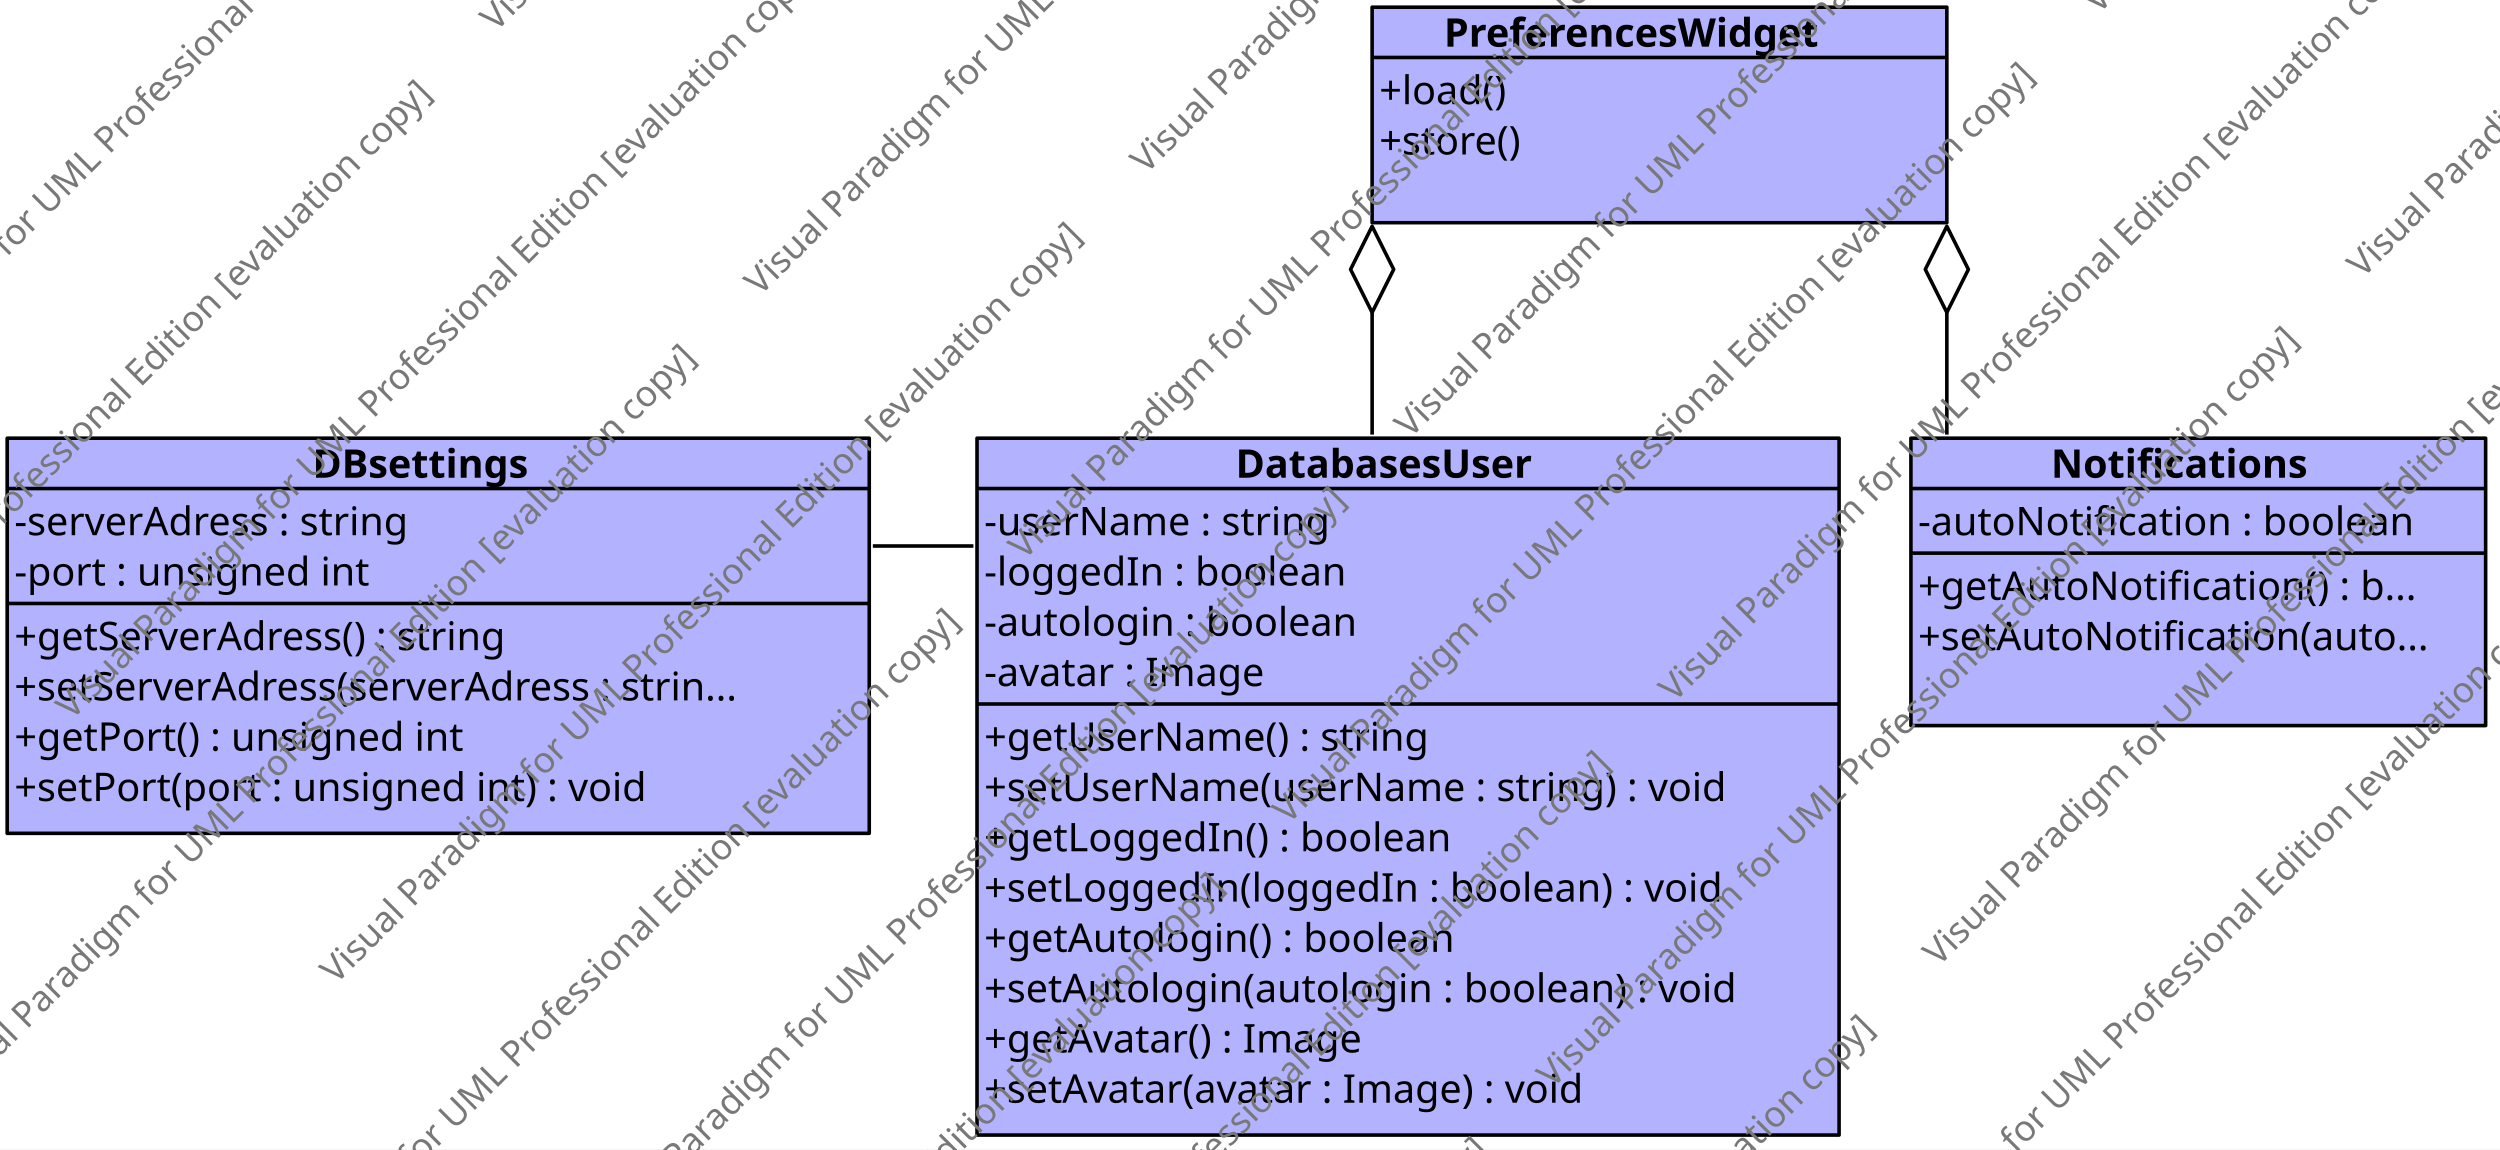
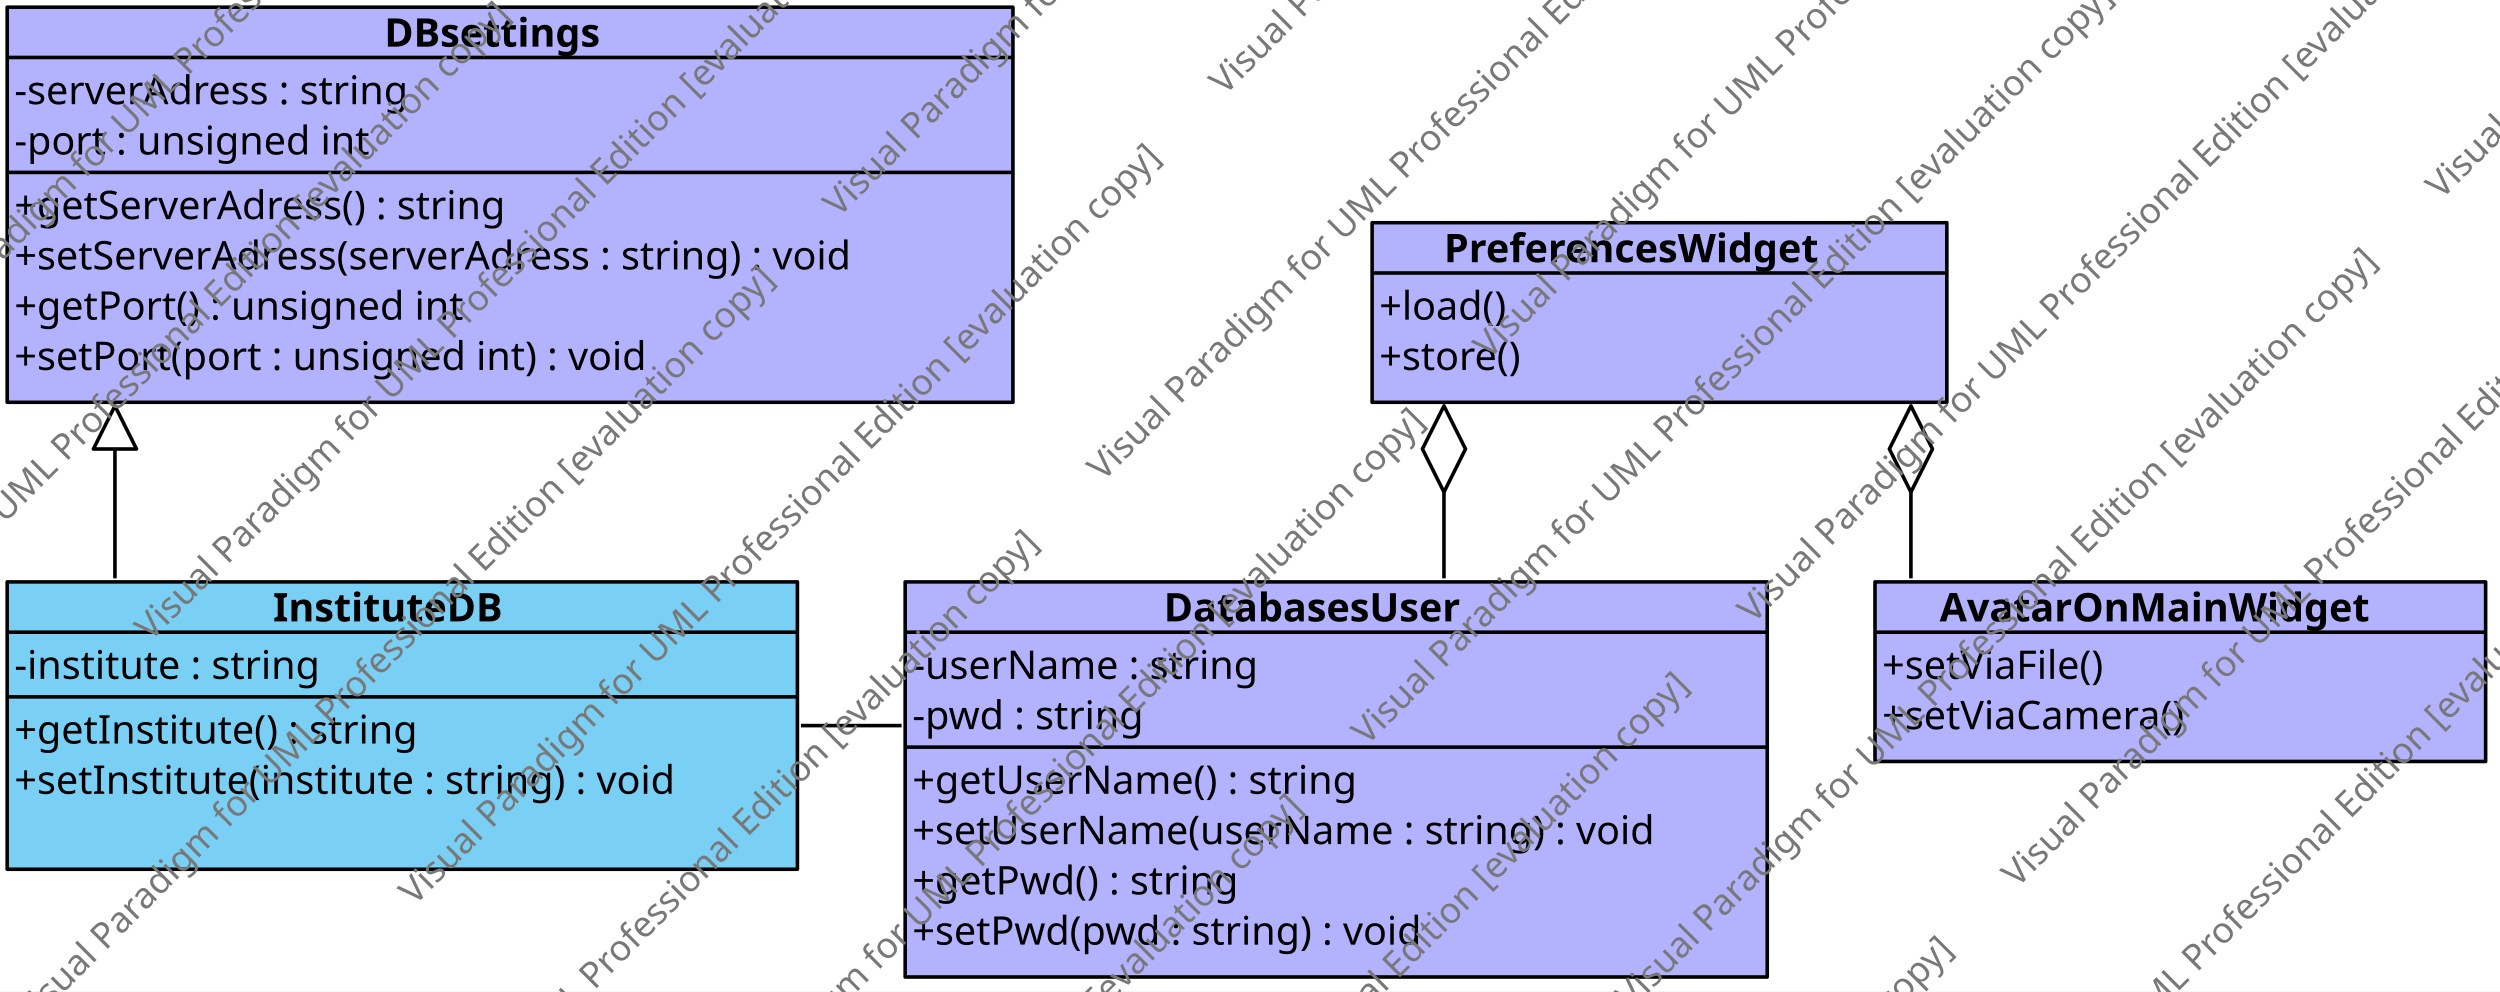
- <svg xmlns="http://www.w3.org/2000/svg" fill-opacity="0" color-rendering="auto" color-interpolation="auto" stroke="rgb(0,0,0)" text-rendering="auto" stroke-linecap="square" width="696" stroke-miterlimit="10" stroke-opacity="0" shape-rendering="auto" fill="rgb(0,0,0)" stroke-dasharray="none" font-weight="normal" stroke-width="1" height="320" font-family="'Dialog'" font-style="normal" stroke-linejoin="miter" font-size="12" stroke-dashoffset="0" image-rendering="auto">
+ <svg xmlns="http://www.w3.org/2000/svg" fill-opacity="0" color-rendering="auto" color-interpolation="auto" stroke="rgb(0,0,0)" text-rendering="auto" stroke-linecap="square" width="696" stroke-miterlimit="10" stroke-opacity="0" shape-rendering="auto" fill="rgb(0,0,0)" stroke-dasharray="none" font-weight="normal" stroke-width="1" height="276" font-family="'Dialog'" font-style="normal" stroke-linejoin="miter" font-size="12" stroke-dashoffset="0" image-rendering="auto">
  <defs id="genericDefs" />
  <g>
    <defs id="defs1">
      <clipPath clipPathUnits="userSpaceOnUse" id="clipPath1">
-         <path d="M-7 -7 L171 -7 L171 71 L-7 71 L-7 -7 Z" />
+         <path d="M-7 -7 L171 -7 L171 61 L-7 61 L-7 -7 Z" />
      </clipPath>
      <clipPath clipPathUnits="userSpaceOnUse" id="clipPath2">
-         <path d="M0 0 L0 46 L160 46 L160 0 Z" />
+         <path d="M0 0 L0 36 L160 36 L160 0 Z" />
      </clipPath>
      <clipPath clipPathUnits="userSpaceOnUse" id="clipPath3">
        <path d="M0 0 L160 0 L160 14 L0 14 L0 0 Z" />
      </clipPath>
      <clipPath clipPathUnits="userSpaceOnUse" id="clipPath4">
-         <path d="M-7 -7 L251 -7 L251 205 L-7 205 L-7 -7 Z" />
+         <path d="M-7 -7 L251 -7 L251 121 L-7 121 L-7 -7 Z" />
      </clipPath>
      <clipPath clipPathUnits="userSpaceOnUse" id="clipPath5">
-         <path d="M0 0 L0 180 L240 180 L240 0 Z" />
+         <path d="M0 0 L0 96 L240 96 L240 0 Z" />
      </clipPath>
      <clipPath clipPathUnits="userSpaceOnUse" id="clipPath6">
        <path d="M0 0 L240 0 L240 14 L0 14 L0 0 Z" />
      </clipPath>
      <clipPath clipPathUnits="userSpaceOnUse" id="clipPath7">
-         <path d="M-7 -7 L171 -7 L171 91 L-7 91 L-7 -7 Z" />
+         <path d="M-7 -7 L291 -7 L291 121 L-7 121 L-7 -7 Z" />
      </clipPath>
      <clipPath clipPathUnits="userSpaceOnUse" id="clipPath8">
-         <path d="M0 0 L0 66 L160 66 L160 0 Z" />
+         <path d="M0 0 L0 96 L280 96 L280 0 Z" />
      </clipPath>
      <clipPath clipPathUnits="userSpaceOnUse" id="clipPath9">
-         <path d="M-7 -7 L251 -7 L251 121 L-7 121 L-7 -7 Z" />
+         <path d="M0 0 L280 0 L280 14 L0 14 L0 0 Z" />
      </clipPath>
      <clipPath clipPathUnits="userSpaceOnUse" id="clipPath10">
-         <path d="M0 0 L0 96 L240 96 L240 0 Z" />
+         <path d="M-7 -7 L231 -7 L231 91 L-7 91 L-7 -7 Z" />
      </clipPath>
      <clipPath clipPathUnits="userSpaceOnUse" id="clipPath11">
-         <path d="M0 0 L104 0 L104 162 L0 162 L0 0 Z" />
+         <path d="M0 0 L0 66 L220 66 L220 0 Z" />
      </clipPath>
      <clipPath clipPathUnits="userSpaceOnUse" id="clipPath12">
+         <path d="M0 0 L220 0 L220 14 L0 14 L0 0 Z" />
+       </clipPath>
+       <clipPath clipPathUnits="userSpaceOnUse" id="clipPath13">
+         <path d="M-7 -7 L181 -7 L181 61 L-7 61 L-7 -7 Z" />
+       </clipPath>
+       <clipPath clipPathUnits="userSpaceOnUse" id="clipPath14">
+         <path d="M0 0 L0 36 L170 36 L170 0 Z" />
+       </clipPath>
+       <clipPath clipPathUnits="userSpaceOnUse" id="clipPath15">
+         <path d="M0 0 L170 0 L170 14 L0 14 L0 0 Z" />
+       </clipPath>
+       <clipPath clipPathUnits="userSpaceOnUse" id="clipPath16">
+         <path d="M0 0 L104 0 L104 152 L0 152 L0 0 Z" />
+       </clipPath>
+       <clipPath clipPathUnits="userSpaceOnUse" id="clipPath17">
        <path d="M0 0 L132 0 L132 104 L0 104 L0 0 Z" />
      </clipPath>
    </defs>
    <g fill="white" text-rendering="geometricPrecision" fill-opacity="1" stroke-opacity="1" stroke="white">
-       <rect x="0" width="696" height="320" y="0" stroke="none" />
-     </g>
-     <g font-size="11" transform="translate(382,2)" fill-opacity="0.302" fill="rgb(0,0,255)" text-rendering="geometricPrecision" font-family="sans-serif" stroke="rgb(0,0,255)" font-weight="bold" stroke-opacity="0.302">
-       <rect x="0" width="160" height="60" y="0" clip-path="url(#clipPath1)" stroke="none" />
-     </g>
-     <g font-size="11" stroke-linecap="butt" transform="translate(382,2)" fill-opacity="1" fill="black" text-rendering="geometricPrecision" font-family="sans-serif" stroke-linejoin="round" stroke="black" font-weight="bold" stroke-opacity="1" stroke-miterlimit="0">
-       <rect fill="none" x="0" width="160" height="60" y="0" clip-path="url(#clipPath1)" />
+       <rect x="0" width="696" height="276" y="0" stroke="none" />
+     </g>
+     <g font-size="11" transform="translate(382,62)" fill-opacity="0.302" fill="rgb(0,0,255)" text-rendering="geometricPrecision" font-family="sans-serif" stroke="rgb(0,0,255)" font-weight="bold" stroke-opacity="0.302">
+       <rect x="0" width="160" height="50" y="0" clip-path="url(#clipPath1)" stroke="none" />
+     </g>
+     <g font-size="11" stroke-linecap="butt" transform="translate(382,62)" fill-opacity="1" fill="black" text-rendering="geometricPrecision" font-family="sans-serif" stroke-linejoin="round" stroke="black" font-weight="bold" stroke-opacity="1" stroke-miterlimit="0">
+       <rect fill="none" x="0" width="160" height="50" y="0" clip-path="url(#clipPath1)" />
      <line y2="14" fill="none" x1="0" clip-path="url(#clipPath1)" x2="160" y1="14" />
    </g>
-     <g font-size="11" transform="matrix(1,0,0,1,382,16)" fill-opacity="1" fill="black" text-rendering="geometricPrecision" font-family="sans-serif" stroke="black" stroke-opacity="1">
+     <g font-size="11" transform="matrix(1,0,0,1,382,76)" fill-opacity="1" fill="black" text-rendering="geometricPrecision" font-family="sans-serif" stroke="black" stroke-opacity="1">
      <text x="2" xml:space="preserve" y="13" clip-path="url(#clipPath2)" stroke="none">+load()</text>
    </g>
-     <g font-size="11" transform="matrix(1,0,0,1,382,16)" fill-opacity="1" fill="black" text-rendering="geometricPrecision" font-family="sans-serif" stroke="black" stroke-opacity="1">
+     <g font-size="11" transform="matrix(1,0,0,1,382,76)" fill-opacity="1" fill="black" text-rendering="geometricPrecision" font-family="sans-serif" stroke="black" stroke-opacity="1">
      <text x="2" xml:space="preserve" y="27" clip-path="url(#clipPath2)" stroke="none">+store()</text>
    </g>
-     <g font-size="11" transform="translate(382,2)" fill-opacity="1" fill="black" text-rendering="geometricPrecision" font-family="sans-serif" stroke="black" font-weight="bold" stroke-opacity="1">
+     <g font-size="11" transform="translate(382,62)" fill-opacity="1" fill="black" text-rendering="geometricPrecision" font-family="sans-serif" stroke="black" font-weight="bold" stroke-opacity="1">
      <text x="20" xml:space="preserve" y="11" clip-path="url(#clipPath3)" stroke="none">PreferencesWidget</text>
    </g>
-     <g font-size="11" transform="translate(272,122)" fill-opacity="0.302" fill="rgb(0,0,255)" text-rendering="geometricPrecision" font-family="sans-serif" stroke="rgb(0,0,255)" font-weight="bold" stroke-opacity="0.302">
-       <rect x="0" width="240" height="194" y="0" clip-path="url(#clipPath4)" stroke="none" />
-     </g>
-     <g font-size="11" stroke-linecap="butt" transform="translate(272,122)" fill-opacity="1" fill="black" text-rendering="geometricPrecision" font-family="sans-serif" stroke-linejoin="round" stroke="black" font-weight="bold" stroke-opacity="1" stroke-miterlimit="0">
-       <rect fill="none" x="0" width="240" height="194" y="0" clip-path="url(#clipPath4)" />
+     <g font-size="11" transform="translate(252,162)" fill-opacity="0.302" fill="rgb(0,0,255)" text-rendering="geometricPrecision" font-family="sans-serif" stroke="rgb(0,0,255)" font-weight="bold" stroke-opacity="0.302">
+       <rect x="0" width="240" height="110" y="0" clip-path="url(#clipPath4)" stroke="none" />
+     </g>
+     <g font-size="11" stroke-linecap="butt" transform="translate(252,162)" fill-opacity="1" fill="black" text-rendering="geometricPrecision" font-family="sans-serif" stroke-linejoin="round" stroke="black" font-weight="bold" stroke-opacity="1" stroke-miterlimit="0">
+       <rect fill="none" x="0" width="240" height="110" y="0" clip-path="url(#clipPath4)" />
      <line y2="14" fill="none" x1="0" clip-path="url(#clipPath4)" x2="240" y1="14" />
    </g>
-     <g font-size="11" transform="matrix(1,0,0,1,272,136)" fill-opacity="1" fill="black" text-rendering="geometricPrecision" font-family="sans-serif" stroke="black" stroke-opacity="1">
+     <g font-size="11" transform="matrix(1,0,0,1,252,176)" fill-opacity="1" fill="black" text-rendering="geometricPrecision" font-family="sans-serif" stroke="black" stroke-opacity="1">
      <text x="2" xml:space="preserve" y="13" clip-path="url(#clipPath5)" stroke="none">-userName : string</text>
    </g>
-     <g font-size="11" transform="matrix(1,0,0,1,272,136)" fill-opacity="1" fill="black" text-rendering="geometricPrecision" font-family="sans-serif" stroke="black" stroke-opacity="1">
-       <text x="2" xml:space="preserve" y="27" clip-path="url(#clipPath5)" stroke="none">-loggedIn : boolean</text>
-       <text x="2" xml:space="preserve" y="41" clip-path="url(#clipPath5)" stroke="none">-autologin : boolean</text>
-       <text x="2" xml:space="preserve" y="55" clip-path="url(#clipPath5)" stroke="none">-avatar : Image</text>
-       <line stroke-linecap="butt" clip-path="url(#clipPath5)" fill="none" x1="0" x2="240" y1="60" stroke-linejoin="bevel" y2="60" stroke-miterlimit="0" />
-       <text x="2" xml:space="preserve" y="73" clip-path="url(#clipPath5)" stroke="none">+getUserName() : string</text>
-       <text x="2" xml:space="preserve" y="87" clip-path="url(#clipPath5)" stroke="none">+setUserName(userName : string) : void</text>
-       <text x="2" xml:space="preserve" y="101" clip-path="url(#clipPath5)" stroke="none">+getLoggedIn() : boolean</text>
-       <text x="2" xml:space="preserve" y="115" clip-path="url(#clipPath5)" stroke="none">+setLoggedIn(loggedIn : boolean) : void</text>
-       <text x="2" xml:space="preserve" y="129" clip-path="url(#clipPath5)" stroke="none">+getAutologin() : boolean</text>
-       <text x="2" xml:space="preserve" y="143" clip-path="url(#clipPath5)" stroke="none">+setAutologin(autologin : boolean) : void</text>
-       <text x="2" xml:space="preserve" y="157" clip-path="url(#clipPath5)" stroke="none">+getAvatar() : Image</text>
-       <text x="2" xml:space="preserve" y="171" clip-path="url(#clipPath5)" stroke="none">+setAvatar(avatar : Image) : void</text>
-     </g>
-     <g font-size="11" transform="translate(272,122)" fill-opacity="1" fill="black" text-rendering="geometricPrecision" font-family="sans-serif" stroke="black" font-weight="bold" stroke-opacity="1">
+     <g font-size="11" transform="matrix(1,0,0,1,252,176)" fill-opacity="1" fill="black" text-rendering="geometricPrecision" font-family="sans-serif" stroke="black" stroke-opacity="1">
+       <text x="2" xml:space="preserve" y="27" clip-path="url(#clipPath5)" stroke="none">-pwd : string</text>
+       <line stroke-linecap="butt" clip-path="url(#clipPath5)" fill="none" x1="0" x2="240" y1="32" stroke-linejoin="bevel" y2="32" stroke-miterlimit="0" />
+       <text x="2" xml:space="preserve" y="45" clip-path="url(#clipPath5)" stroke="none">+getUserName() : string</text>
+       <text x="2" xml:space="preserve" y="59" clip-path="url(#clipPath5)" stroke="none">+setUserName(userName : string) : void</text>
+       <text x="2" xml:space="preserve" y="73" clip-path="url(#clipPath5)" stroke="none">+getPwd() : string</text>
+       <text x="2" xml:space="preserve" y="87" clip-path="url(#clipPath5)" stroke="none">+setPwd(pwd : string) : void</text>
+     </g>
+     <g font-size="11" transform="translate(252,162)" fill-opacity="1" fill="black" text-rendering="geometricPrecision" font-family="sans-serif" stroke="black" font-weight="bold" stroke-opacity="1">
      <text x="72" xml:space="preserve" y="11" clip-path="url(#clipPath6)" stroke="none">DatabasesUser</text>
    </g>
-     <g font-size="11" transform="translate(532,122)" fill-opacity="0.302" fill="rgb(0,0,255)" text-rendering="geometricPrecision" font-family="sans-serif" stroke="rgb(0,0,255)" font-weight="bold" stroke-opacity="0.302">
-       <rect x="0" width="160" height="80" y="0" clip-path="url(#clipPath7)" stroke="none" />
-     </g>
-     <g font-size="11" stroke-linecap="butt" transform="translate(532,122)" fill-opacity="1" fill="black" text-rendering="geometricPrecision" font-family="sans-serif" stroke-linejoin="round" stroke="black" font-weight="bold" stroke-opacity="1" stroke-miterlimit="0">
-       <rect fill="none" x="0" width="160" height="80" y="0" clip-path="url(#clipPath7)" />
-       <line y2="14" fill="none" x1="0" clip-path="url(#clipPath7)" x2="160" y1="14" />
-     </g>
-     <g font-size="11" transform="matrix(1,0,0,1,532,136)" fill-opacity="1" fill="black" text-rendering="geometricPrecision" font-family="sans-serif" stroke="black" stroke-opacity="1">
-       <text x="2" xml:space="preserve" y="13" clip-path="url(#clipPath8)" stroke="none">-autoNotification : boolean</text>
-     </g>
-     <g font-size="11" stroke-linecap="butt" transform="matrix(1,0,0,1,532,136)" fill-opacity="1" fill="black" text-rendering="geometricPrecision" font-family="sans-serif" stroke-linejoin="bevel" stroke="black" stroke-opacity="1" stroke-miterlimit="0">
-       <line y2="18" fill="none" x1="0" clip-path="url(#clipPath8)" x2="160" y1="18" />
-       <text stroke-linecap="square" x="2" y="31" clip-path="url(#clipPath8)" stroke-linejoin="miter" stroke="none" xml:space="preserve" stroke-miterlimit="10">+getAutoNotification() : b...</text>
-       <text stroke-linecap="square" x="2" y="45" clip-path="url(#clipPath8)" stroke-linejoin="miter" stroke="none" xml:space="preserve" stroke-miterlimit="10">+setAutoNotification(auto...</text>
-     </g>
-     <g font-size="11" transform="translate(532,122)" fill-opacity="1" fill="black" text-rendering="geometricPrecision" font-family="sans-serif" stroke="black" font-weight="bold" stroke-opacity="1">
-       <text x="39" xml:space="preserve" y="11" clip-path="url(#clipPath3)" stroke="none">Notifications</text>
-     </g>
-     <g font-size="11" transform="translate(2,122)" fill-opacity="0.302" fill="rgb(0,0,255)" text-rendering="geometricPrecision" font-family="sans-serif" stroke="rgb(0,0,255)" font-weight="bold" stroke-opacity="0.302">
-       <rect x="0" width="240" height="110" y="0" clip-path="url(#clipPath9)" stroke="none" />
-     </g>
-     <g font-size="11" stroke-linecap="butt" transform="translate(2,122)" fill-opacity="1" fill="black" text-rendering="geometricPrecision" font-family="sans-serif" stroke-linejoin="round" stroke="black" font-weight="bold" stroke-opacity="1" stroke-miterlimit="0">
-       <rect fill="none" x="0" width="240" height="110" y="0" clip-path="url(#clipPath9)" />
-       <line y2="14" fill="none" x1="0" clip-path="url(#clipPath9)" x2="240" y1="14" />
-     </g>
-     <g font-size="11" transform="matrix(1,0,0,1,2,136)" fill-opacity="1" fill="black" text-rendering="geometricPrecision" font-family="sans-serif" stroke="black" stroke-opacity="1">
-       <text x="2" xml:space="preserve" y="13" clip-path="url(#clipPath10)" stroke="none">-serverAdress : string</text>
-     </g>
-     <g font-size="11" transform="matrix(1,0,0,1,2,136)" fill-opacity="1" fill="black" text-rendering="geometricPrecision" font-family="sans-serif" stroke="black" stroke-opacity="1">
-       <text x="2" xml:space="preserve" y="27" clip-path="url(#clipPath10)" stroke="none">-port : unsigned int</text>
-       <line stroke-linecap="butt" clip-path="url(#clipPath10)" fill="none" x1="0" x2="240" y1="32" stroke-linejoin="bevel" y2="32" stroke-miterlimit="0" />
-       <text x="2" xml:space="preserve" y="45" clip-path="url(#clipPath10)" stroke="none">+getServerAdress() : string</text>
-       <text x="2" xml:space="preserve" y="59" clip-path="url(#clipPath10)" stroke="none">+setServerAdress(serverAdress : strin...</text>
-       <text x="2" xml:space="preserve" y="73" clip-path="url(#clipPath10)" stroke="none">+getPort() : unsigned int</text>
-       <text x="2" xml:space="preserve" y="87" clip-path="url(#clipPath10)" stroke="none">+setPort(port : unsigned int) : void</text>
-     </g>
-     <g font-size="11" transform="translate(2,122)" fill-opacity="1" fill="black" text-rendering="geometricPrecision" font-family="sans-serif" stroke="black" font-weight="bold" stroke-opacity="1">
-       <text x="85" xml:space="preserve" y="11" clip-path="url(#clipPath6)" stroke="none">DBsettings</text>
-     </g>
-     <g font-size="11" stroke-linecap="butt" transform="translate(332,13)" fill-opacity="1" fill="black" text-rendering="geometricPrecision" font-family="sans-serif" stroke-linejoin="round" stroke="black" stroke-opacity="1">
-       <line y2="108" fill="none" x1="50" clip-path="url(#clipPath11)" x2="50" y1="74" />
-       <polygon fill="none" points=" 50 50 44 62 50 74 56 62" clip-path="url(#clipPath11)" />
-     </g>
-     <g font-size="11" stroke-linecap="butt" transform="translate(492,13)" fill-opacity="1" fill="black" text-rendering="geometricPrecision" font-family="sans-serif" stroke-linejoin="round" stroke="black" stroke-opacity="1">
-       <line y2="108" fill="none" x1="50" clip-path="url(#clipPath11)" x2="50" y1="74" />
-       <polygon fill="none" points=" 50 50 44 62 50 74 56 62" clip-path="url(#clipPath11)" />
-     </g>
-     <g font-size="11" stroke-linecap="butt" transform="translate(193,102)" fill-opacity="1" fill="black" text-rendering="geometricPrecision" font-family="sans-serif" stroke-linejoin="round" stroke="black" stroke-opacity="1">
-       <line y2="50" fill="none" x1="50" clip-path="url(#clipPath12)" x2="78" y1="50" />
-     </g>
-     <g font-size="10" transform="rotate(-45) translate(-227.8537,0)" fill-opacity="1" fill="rgb(120,120,120)" text-rendering="geometricPrecision" stroke="rgb(120,120,120)" stroke-opacity="1">
+     <g font-size="11" transform="translate(2,2)" fill-opacity="0.302" fill="rgb(0,0,255)" text-rendering="geometricPrecision" font-family="sans-serif" stroke="rgb(0,0,255)" font-weight="bold" stroke-opacity="0.302">
+       <rect x="0" width="280" height="110" y="0" clip-path="url(#clipPath7)" stroke="none" />
+     </g>
+     <g font-size="11" stroke-linecap="butt" transform="translate(2,2)" fill-opacity="1" fill="black" text-rendering="geometricPrecision" font-family="sans-serif" stroke-linejoin="round" stroke="black" font-weight="bold" stroke-opacity="1" stroke-miterlimit="0">
+       <rect fill="none" x="0" width="280" height="110" y="0" clip-path="url(#clipPath7)" />
+       <line y2="14" fill="none" x1="0" clip-path="url(#clipPath7)" x2="280" y1="14" />
+     </g>
+     <g font-size="11" transform="matrix(1,0,0,1,2,16)" fill-opacity="1" fill="black" text-rendering="geometricPrecision" font-family="sans-serif" stroke="black" stroke-opacity="1">
+       <text x="2" xml:space="preserve" y="13" clip-path="url(#clipPath8)" stroke="none">-serverAdress : string</text>
+     </g>
+     <g font-size="11" transform="matrix(1,0,0,1,2,16)" fill-opacity="1" fill="black" text-rendering="geometricPrecision" font-family="sans-serif" stroke="black" stroke-opacity="1">
+       <text x="2" xml:space="preserve" y="27" clip-path="url(#clipPath8)" stroke="none">-port : unsigned int</text>
+       <line stroke-linecap="butt" clip-path="url(#clipPath8)" fill="none" x1="0" x2="280" y1="32" stroke-linejoin="bevel" y2="32" stroke-miterlimit="0" />
+       <text x="2" xml:space="preserve" y="45" clip-path="url(#clipPath8)" stroke="none">+getServerAdress() : string</text>
+       <text x="2" xml:space="preserve" y="59" clip-path="url(#clipPath8)" stroke="none">+setServerAdress(serverAdress : string) : void</text>
+       <text x="2" xml:space="preserve" y="73" clip-path="url(#clipPath8)" stroke="none">+getPort() : unsigned int</text>
+       <text x="2" xml:space="preserve" y="87" clip-path="url(#clipPath8)" stroke="none">+setPort(port : unsigned int) : void</text>
+     </g>
+     <g font-size="11" transform="translate(2,2)" fill-opacity="1" fill="black" text-rendering="geometricPrecision" font-family="sans-serif" stroke="black" font-weight="bold" stroke-opacity="1">
+       <text x="105" xml:space="preserve" y="11" clip-path="url(#clipPath9)" stroke="none">DBsettings</text>
+     </g>
+     <g font-size="11" transform="translate(2,162)" fill-opacity="1" fill="rgb(122,207,245)" text-rendering="geometricPrecision" font-family="sans-serif" stroke="rgb(122,207,245)" font-weight="bold" stroke-opacity="1">
+       <rect x="0" width="220" height="80" y="0" clip-path="url(#clipPath10)" stroke="none" />
+     </g>
+     <g font-size="11" stroke-linecap="butt" transform="translate(2,162)" fill-opacity="1" fill="black" text-rendering="geometricPrecision" font-family="sans-serif" stroke-linejoin="round" stroke="black" font-weight="bold" stroke-opacity="1" stroke-miterlimit="0">
+       <rect fill="none" x="0" width="220" height="80" y="0" clip-path="url(#clipPath10)" />
+       <line y2="14" fill="none" x1="0" clip-path="url(#clipPath10)" x2="220" y1="14" />
+     </g>
+     <g font-size="11" transform="matrix(1,0,0,1,2,176)" fill-opacity="1" fill="black" text-rendering="geometricPrecision" font-family="sans-serif" stroke="black" stroke-opacity="1">
+       <text x="2" xml:space="preserve" y="13" clip-path="url(#clipPath11)" stroke="none">-institute : string</text>
+     </g>
+     <g font-size="11" stroke-linecap="butt" transform="matrix(1,0,0,1,2,176)" fill-opacity="1" fill="black" text-rendering="geometricPrecision" font-family="sans-serif" stroke-linejoin="bevel" stroke="black" stroke-opacity="1" stroke-miterlimit="0">
+       <line y2="18" fill="none" x1="0" clip-path="url(#clipPath11)" x2="220" y1="18" />
+       <text stroke-linecap="square" x="2" y="31" clip-path="url(#clipPath11)" stroke-linejoin="miter" stroke="none" xml:space="preserve" stroke-miterlimit="10">+getInstitute() : string</text>
+       <text stroke-linecap="square" x="2" y="45" clip-path="url(#clipPath11)" stroke-linejoin="miter" stroke="none" xml:space="preserve" stroke-miterlimit="10">+setInstitute(institute : string) : void</text>
+     </g>
+     <g font-size="11" transform="translate(2,162)" fill-opacity="1" fill="black" text-rendering="geometricPrecision" font-family="sans-serif" stroke="black" font-weight="bold" stroke-opacity="1">
+       <text x="74" xml:space="preserve" y="11" clip-path="url(#clipPath12)" stroke="none">InstituteDB</text>
+     </g>
+     <g font-size="11" transform="translate(522,162)" fill-opacity="0.302" fill="rgb(0,0,255)" text-rendering="geometricPrecision" font-family="sans-serif" stroke="rgb(0,0,255)" font-weight="bold" stroke-opacity="0.302">
+       <rect x="0" width="170" height="50" y="0" clip-path="url(#clipPath13)" stroke="none" />
+     </g>
+     <g font-size="11" stroke-linecap="butt" transform="translate(522,162)" fill-opacity="1" fill="black" text-rendering="geometricPrecision" font-family="sans-serif" stroke-linejoin="round" stroke="black" font-weight="bold" stroke-opacity="1" stroke-miterlimit="0">
+       <rect fill="none" x="0" width="170" height="50" y="0" clip-path="url(#clipPath13)" />
+       <line y2="14" fill="none" x1="0" clip-path="url(#clipPath13)" x2="170" y1="14" />
+     </g>
+     <g font-size="11" transform="matrix(1,0,0,1,522,176)" fill-opacity="1" fill="black" text-rendering="geometricPrecision" font-family="sans-serif" stroke="black" stroke-opacity="1">
+       <text x="2" xml:space="preserve" y="13" clip-path="url(#clipPath14)" stroke="none">+setViaFile()</text>
+     </g>
+     <g font-size="11" transform="matrix(1,0,0,1,522,176)" fill-opacity="1" fill="black" text-rendering="geometricPrecision" font-family="sans-serif" stroke="black" stroke-opacity="1">
+       <text x="2" xml:space="preserve" y="27" clip-path="url(#clipPath14)" stroke="none">+setViaCamera()</text>
+     </g>
+     <g font-size="11" transform="translate(522,162)" fill-opacity="1" fill="black" text-rendering="geometricPrecision" font-family="sans-serif" stroke="black" font-weight="bold" stroke-opacity="1">
+       <text x="18" xml:space="preserve" y="11" clip-path="url(#clipPath15)" stroke="none">AvatarOnMainWidget</text>
+     </g>
+     <g font-size="11" stroke-linecap="butt" transform="translate(482,63)" fill-opacity="1" fill="black" text-rendering="geometricPrecision" font-family="sans-serif" stroke-linejoin="round" stroke="black" stroke-opacity="1">
+       <line y2="98" fill="none" x1="50" clip-path="url(#clipPath16)" x2="50" y1="74" />
+       <polygon fill="none" points=" 50 50 44 62 50 74 56 62" clip-path="url(#clipPath16)" />
+     </g>
+     <g font-size="11" stroke-linecap="butt" transform="translate(352,63)" fill-opacity="1" fill="black" text-rendering="geometricPrecision" font-family="sans-serif" stroke-linejoin="round" stroke="black" stroke-opacity="1">
+       <line y2="98" fill="none" x1="50" clip-path="url(#clipPath16)" x2="50" y1="74" />
+       <polygon fill="none" points=" 50 50 44 62 50 74 56 62" clip-path="url(#clipPath16)" />
+     </g>
+     <g font-size="11" stroke-linecap="butt" transform="translate(-18,63)" fill-opacity="1" fill="black" text-rendering="geometricPrecision" font-family="sans-serif" stroke-linejoin="round" stroke="black" stroke-opacity="1">
+       <line y2="98" fill="none" x1="50" clip-path="url(#clipPath16)" x2="50" y1="50" />
+       <polygon fill="white" clip-path="url(#clipPath16)" points=" 50 50 44 62 56 62" stroke="none" />
+       <polygon fill="none" points=" 50 50 44 62 56 62" clip-path="url(#clipPath16)" />
+     </g>
+     <g font-size="11" stroke-linecap="butt" transform="translate(173,152)" fill-opacity="1" fill="black" text-rendering="geometricPrecision" font-family="sans-serif" stroke-linejoin="round" stroke="black" stroke-opacity="1">
+       <line y2="50" fill="none" x1="50" clip-path="url(#clipPath17)" x2="78" y1="50" />
+     </g>
+     <g font-size="10" transform="rotate(-45) translate(-196.8537,0)" fill-opacity="1" fill="rgb(120,120,120)" text-rendering="geometricPrecision" stroke="rgb(120,120,120)" stroke-opacity="1">
      <text x="0" xml:space="preserve" y="0" stroke="none">Visual Paradigm for UML Professional Edition [evaluation copy] </text>
      <text x="319" xml:space="preserve" y="0" stroke="none">Visual Paradigm for UML Professional Edition [evaluation copy] </text>
      <text x="638" xml:space="preserve" y="0" stroke="none">Visual Paradigm for UML Professional Edition [evaluation copy] </text>
      <text x="100" xml:space="preserve" y="52" stroke="none">Visual Paradigm for UML Professional Edition [evaluation copy] </text>
      <text x="419" xml:space="preserve" y="52" stroke="none">Visual Paradigm for UML Professional Edition [evaluation copy] </text>
      <text x="0" xml:space="preserve" y="104" stroke="none">Visual Paradigm for UML Professional Edition [evaluation copy] </text>
      <text x="319" xml:space="preserve" y="104" stroke="none">Visual Paradigm for UML Professional Edition [evaluation copy] </text>
      <text x="638" xml:space="preserve" y="104" stroke="none">Visual Paradigm for UML Professional Edition [evaluation copy] </text>
      <text x="100" xml:space="preserve" y="156" stroke="none">Visual Paradigm for UML Professional Edition [evaluation copy] </text>
      <text x="419" xml:space="preserve" y="156" stroke="none">Visual Paradigm for UML Professional Edition [evaluation copy] </text>
      <text x="0" xml:space="preserve" y="208" stroke="none">Visual Paradigm for UML Professional Edition [evaluation copy] </text>
      <text x="319" xml:space="preserve" y="208" stroke="none">Visual Paradigm for UML Professional Edition [evaluation copy] </text>
      <text x="638" xml:space="preserve" y="208" stroke="none">Visual Paradigm for UML Professional Edition [evaluation copy] </text>
      <text x="100" xml:space="preserve" y="260" stroke="none">Visual Paradigm for UML Professional Edition [evaluation copy] </text>
      <text x="419" xml:space="preserve" y="260" stroke="none">Visual Paradigm for UML Professional Edition [evaluation copy] </text>
      <text x="0" xml:space="preserve" y="312" stroke="none">Visual Paradigm for UML Professional Edition [evaluation copy] </text>
      <text x="319" xml:space="preserve" y="312" stroke="none">Visual Paradigm for UML Professional Edition [evaluation copy] </text>
      <text x="638" xml:space="preserve" y="312" stroke="none">Visual Paradigm for UML Professional Edition [evaluation copy] </text>
      <text x="100" xml:space="preserve" y="364" stroke="none">Visual Paradigm for UML Professional Edition [evaluation copy] </text>
      <text x="419" xml:space="preserve" y="364" stroke="none">Visual Paradigm for UML Professional Edition [evaluation copy] </text>
      <text x="0" xml:space="preserve" y="416" stroke="none">Visual Paradigm for UML Professional Edition [evaluation copy] </text>
      <text x="319" xml:space="preserve" y="416" stroke="none">Visual Paradigm for UML Professional Edition [evaluation copy] </text>
      <text x="638" xml:space="preserve" y="416" stroke="none">Visual Paradigm for UML Professional Edition [evaluation copy] </text>
      <text x="100" xml:space="preserve" y="468" stroke="none">Visual Paradigm for UML Professional Edition [evaluation copy] </text>
      <text x="419" xml:space="preserve" y="468" stroke="none">Visual Paradigm for UML Professional Edition [evaluation copy] </text>
      <text x="0" xml:space="preserve" y="520" stroke="none">Visual Paradigm for UML Professional Edition [evaluation copy] </text>
      <text x="319" xml:space="preserve" y="520" stroke="none">Visual Paradigm for UML Professional Edition [evaluation copy] </text>
      <text x="638" xml:space="preserve" y="520" stroke="none">Visual Paradigm for UML Professional Edition [evaluation copy] </text>
      <text x="100" xml:space="preserve" y="572" stroke="none">Visual Paradigm for UML Professional Edition [evaluation copy] </text>
      <text x="419" xml:space="preserve" y="572" stroke="none">Visual Paradigm for UML Professional Edition [evaluation copy] </text>
      <text x="0" xml:space="preserve" y="624" stroke="none">Visual Paradigm for UML Professional Edition [evaluation copy] </text>
      <text x="319" xml:space="preserve" y="624" stroke="none">Visual Paradigm for UML Professional Edition [evaluation copy] </text>
      <text x="638" xml:space="preserve" y="624" stroke="none">Visual Paradigm for UML Professional Edition [evaluation copy] </text>
    </g>
  </g>
</svg>
